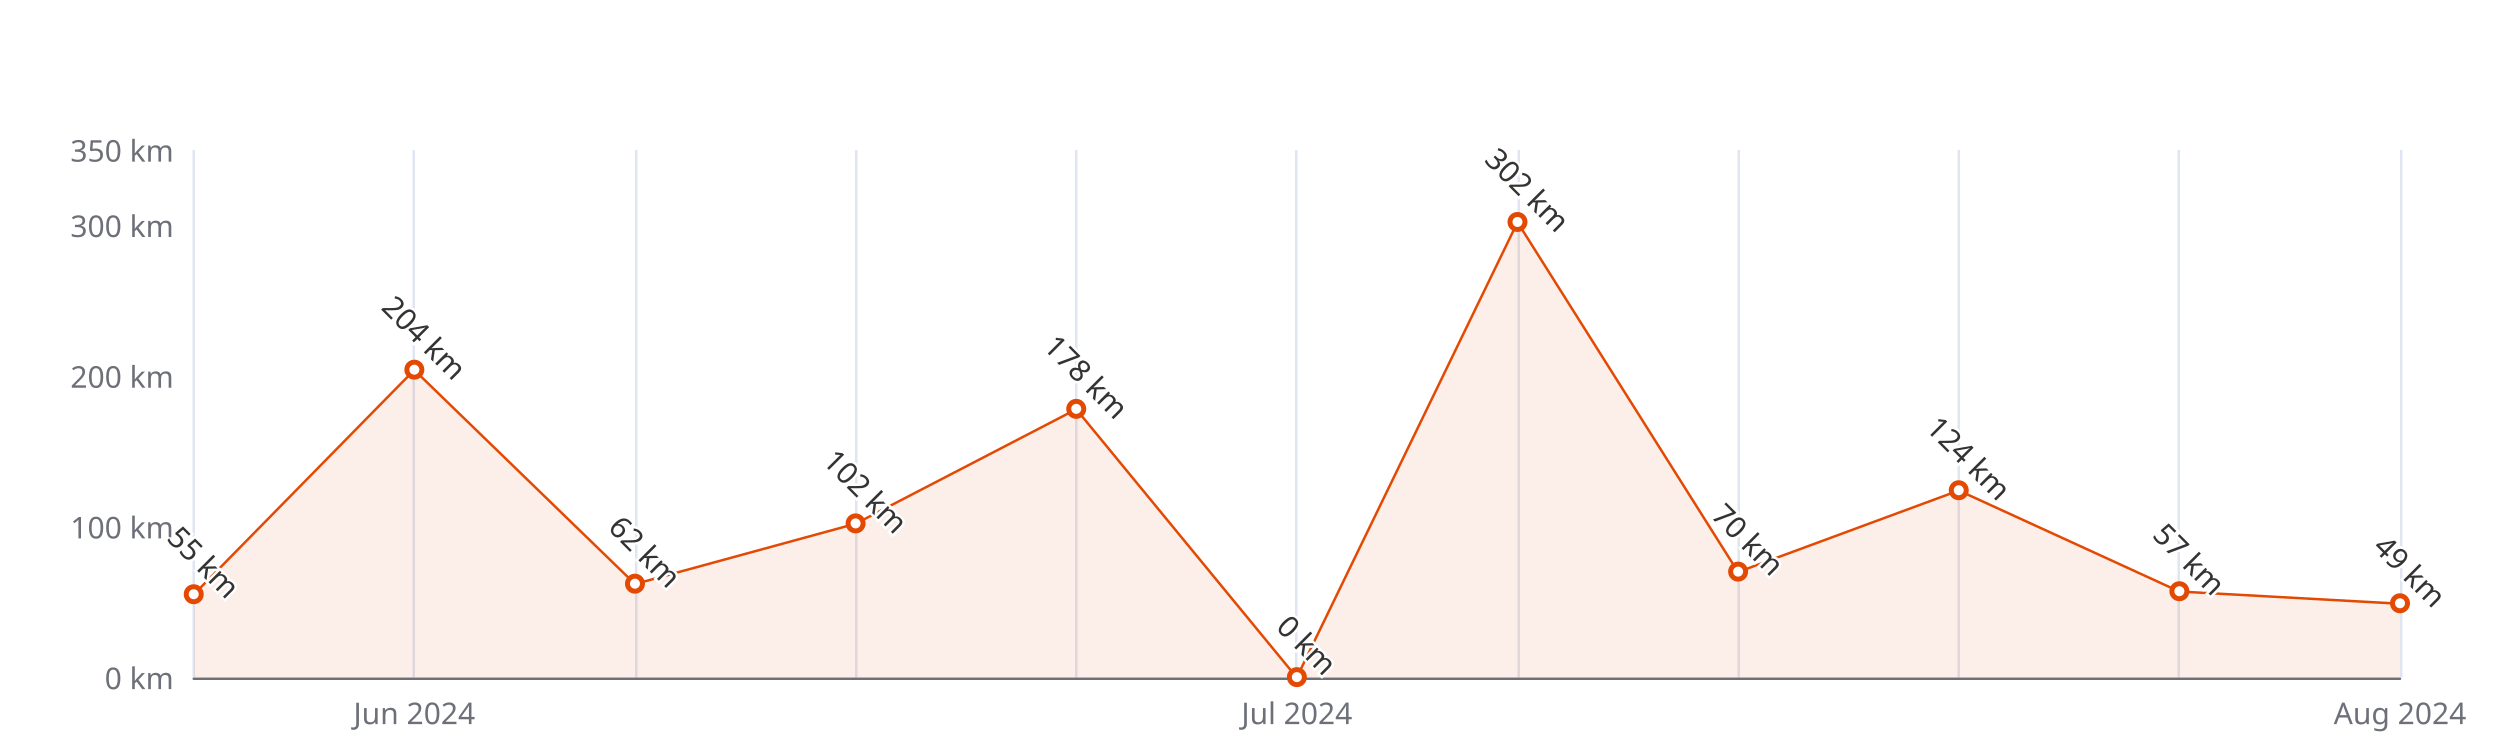
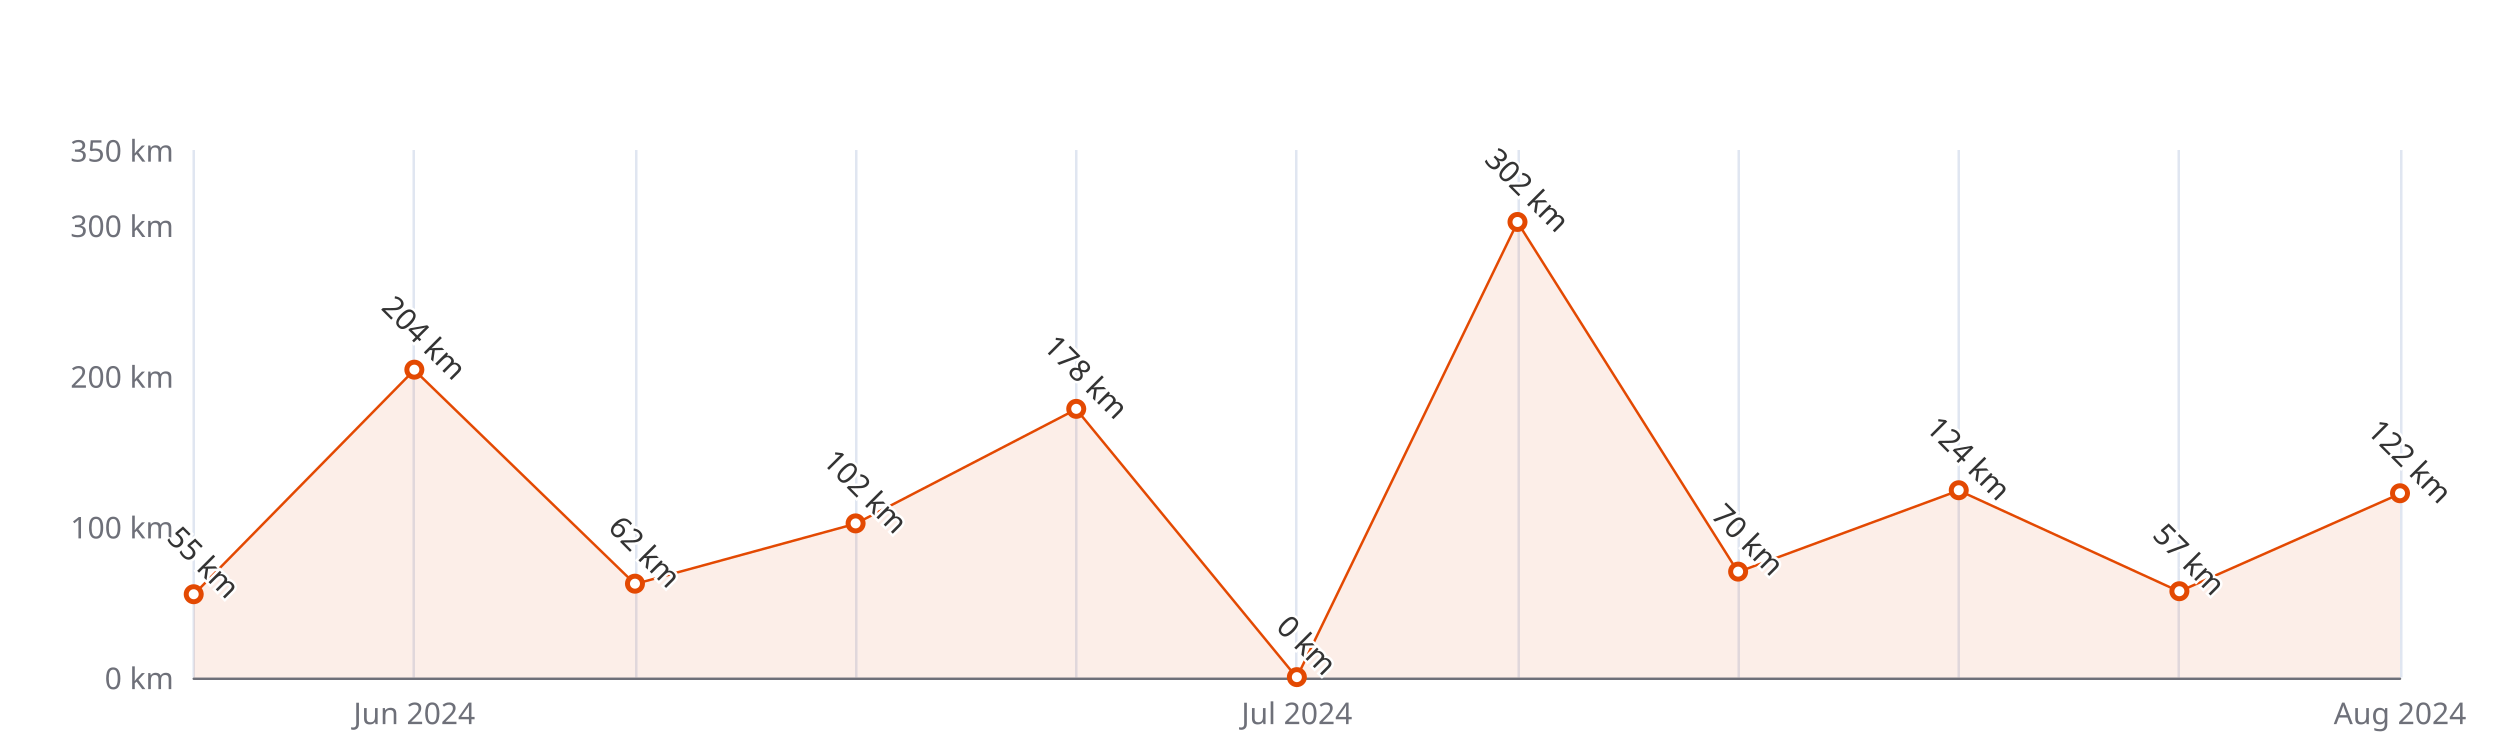
<svg xmlns="http://www.w3.org/2000/svg" width="1000" height="300" version="1.1" baseProfile="full" viewBox="0 0 1000 300">
  <rect width="1000" height="300" x="0" y="0" id="0" fill="#ffffff" />
  <path d="M77.5 60L77.5 271" fill="none" stroke="#E0E6F1" />
  <path d="M165.5 60L165.5 271" fill="none" stroke="#E0E6F1" />
  <path d="M254.5 60L254.5 271" fill="none" stroke="#E0E6F1" />
  <path d="M342.5 60L342.5 271" fill="none" stroke="#E0E6F1" />
  <path d="M430.5 60L430.5 271" fill="none" stroke="#E0E6F1" />
  <path d="M518.5 60L518.5 271" fill="none" stroke="#E0E6F1" />
  <path d="M607.5 60L607.5 271" fill="none" stroke="#E0E6F1" />
  <path d="M695.5 60L695.5 271" fill="none" stroke="#E0E6F1" />
  <path d="M783.5 60L783.5 271" fill="none" stroke="#E0E6F1" />
  <path d="M871.5 60L871.5 271" fill="none" stroke="#E0E6F1" />
  <path d="M960.5 60L960.5 271" fill="none" stroke="#E0E6F1" />
  <path d="M77.5 271.5L960 271.5" fill="none" stroke="#6E7079" stroke-linecap="round" />
  <text dominant-baseline="central" text-anchor="end" style="font-size:12px;font-family:sans-serif;" xml:space="preserve" transform="translate(69.48 271)" fill="#6E7079">0 km</text>
  <text dominant-baseline="central" text-anchor="end" style="font-size:12px;font-family:sans-serif;" xml:space="preserve" transform="translate(69.48 210.7143)" fill="#6E7079">100 km</text>
  <text dominant-baseline="central" text-anchor="end" style="font-size:12px;font-family:sans-serif;" xml:space="preserve" transform="translate(69.48 150.4286)" fill="#6E7079">200 km</text>
  <text dominant-baseline="central" text-anchor="end" style="font-size:12px;font-family:sans-serif;" xml:space="preserve" transform="translate(69.48 90.1429)" fill="#6E7079">300 km</text>
  <text dominant-baseline="central" text-anchor="end" style="font-size:12px;font-family:sans-serif;" xml:space="preserve" transform="translate(69.48 60)" fill="#6E7079">350 km</text>
  <text dominant-baseline="central" text-anchor="middle" style="font-size:12px;font-family:sans-serif;" xml:space="preserve" y="6" transform="translate(165.732 279)" fill="#6E7079">Jun 2024</text>
  <text dominant-baseline="central" text-anchor="middle" style="font-size:12px;font-family:sans-serif;" xml:space="preserve" y="6" transform="translate(518.74 279)" fill="#6E7079">Jul 2024</text>
  <text dominant-baseline="central" text-anchor="middle" style="font-size:12px;font-family:sans-serif;" xml:space="preserve" y="6" transform="translate(960 279)" fill="#6E7079">Aug 2024</text>
  <g clip-path="url(#zr5-c0)">
-     <path d="M77.5 237.8L165.7 148L254 233.6L342.2 209.5L430.5 163.7L518.7 271L607 88.9L695.2 228.8L783.5 196.2L871.7 236.6L960 241.5L960 271L871.7 271L783.5 271L695.2 271L607 271L518.7 271L430.5 271L342.2 271L254 271L165.7 271L77.5 271Z" fill="rgb(227,73,2)" fill-opacity="0.09" />
-     <path d="M77.5 237.8L165.7 148L254 233.6L342.2 209.5L430.5 163.7L518.7 271L607 88.9L695.2 228.8L783.5 196.2L871.7 236.6L960 241.5" fill="none" stroke="#E34902" stroke-linejoin="bevel" />
+     <path d="M77.5 237.8L165.7 148L254 233.6L342.2 209.5L430.5 163.7L518.7 271L607 88.9L695.2 228.8L783.5 196.2L871.7 236.6L960 197.5L960 271L871.7 271L783.5 271L695.2 271L607 271L518.7 271L430.5 271L342.2 271L254 271L165.7 271L77.5 271Z" fill="rgb(227,73,2)" fill-opacity="0.09" />
+     <path d="M77.5 237.8L165.7 148L254 233.6L342.2 209.5L430.5 163.7L518.7 271L607 88.9L695.2 228.8L783.5 196.2L871.7 236.6L960 197.5" fill="none" stroke="#E34902" stroke-linejoin="bevel" />
  </g>
  <path d="M1 0A1 1 0 1 1 1 -0.1A1 1 0 0 1 1 0" transform="matrix(3,0,0,3,77.48,237.8428)" fill="#fff" stroke="#E34902" stroke-width="0.667" />
  <path d="M1 0A1 1 0 1 1 1 -0.1A1 1 0 0 1 1 0" transform="matrix(3,0,0,3,165.732,148.0171)" fill="#fff" stroke="#E34902" stroke-width="0.667" />
  <path d="M1 0A1 1 0 1 1 1 -0.1A1 1 0 0 1 1 0" transform="matrix(3,0,0,3,253.984,233.6229)" fill="#fff" stroke="#E34902" stroke-width="0.667" />
  <path d="M1 0A1 1 0 1 1 1 -0.1A1 1 0 0 1 1 0" transform="matrix(3,0,0,3,342.236,209.5086)" fill="#fff" stroke="#E34902" stroke-width="0.667" />
  <path d="M1 0A1 1 0 1 1 1 -0.1A1 1 0 0 1 1 0" transform="matrix(3,0,0,3,430.488,163.6914)" fill="#fff" stroke="#E34902" stroke-width="0.667" />
  <path d="M1 0A1 1 0 1 1 1 -0.1A1 1 0 0 1 1 0" transform="matrix(3,0,0,3,518.74,271)" fill="#fff" stroke="#E34902" stroke-width="0.667" />
  <path d="M1 0A1 1 0 1 1 1 -0.1A1 1 0 0 1 1 0" transform="matrix(3,0,0,3,606.992,88.9371)" fill="#fff" stroke="#E34902" stroke-width="0.667" />
  <path d="M1 0A1 1 0 1 1 1 -0.1A1 1 0 0 1 1 0" transform="matrix(3,0,0,3,695.244,228.8)" fill="#fff" stroke="#E34902" stroke-width="0.667" />
  <path d="M1 0A1 1 0 1 1 1 -0.1A1 1 0 0 1 1 0" transform="matrix(3,0,0,3,783.496,196.2457)" fill="#fff" stroke="#E34902" stroke-width="0.667" />
  <path d="M1 0A1 1 0 1 1 1 -0.1A1 1 0 0 1 1 0" transform="matrix(3,0,0,3,871.748,236.6371)" fill="#fff" stroke="#E34902" stroke-width="0.667" />
-   <path d="M1 0A1 1 0 1 1 1 -0.1A1 1 0 0 1 1 0" transform="matrix(3,0,0,3,960,241.46)" fill="#fff" stroke="#E34902" stroke-width="0.667" />
+   <path d="M1 0A1 1 0 1 1 1 -0.1A1 1 0 0 1 1 0" transform="matrix(3,0,0,3,960,197.4514)" fill="#fff" stroke="#E34902" stroke-width="0.667" />
  <text dominant-baseline="central" text-anchor="middle" style="font-size:12px;font-family:sans-serif;" xml:space="preserve" y="-6" transform="matrix(0.707,0.707,-0.707,0.707,77.48,228.8428)" fill="#333" stroke="rgb(255,255,255)" stroke-width="2" paint-order="stroke" stroke-miterlimit="2">55 km</text>
  <text dominant-baseline="central" text-anchor="middle" style="font-size:12px;font-family:sans-serif;" xml:space="preserve" y="-6" transform="matrix(0.707,0.707,-0.707,0.707,165.732,139.0171)" fill="#333" stroke="rgb(255,255,255)" stroke-width="2" paint-order="stroke" stroke-miterlimit="2">204 km</text>
  <text dominant-baseline="central" text-anchor="middle" style="font-size:12px;font-family:sans-serif;" xml:space="preserve" y="-6" transform="matrix(0.707,0.707,-0.707,0.707,253.984,224.6229)" fill="#333" stroke="rgb(255,255,255)" stroke-width="2" paint-order="stroke" stroke-miterlimit="2">62 km</text>
  <text dominant-baseline="central" text-anchor="middle" style="font-size:12px;font-family:sans-serif;" xml:space="preserve" y="-6" transform="matrix(0.707,0.707,-0.707,0.707,342.236,200.5086)" fill="#333" stroke="rgb(255,255,255)" stroke-width="2" paint-order="stroke" stroke-miterlimit="2">102 km</text>
  <text dominant-baseline="central" text-anchor="middle" style="font-size:12px;font-family:sans-serif;" xml:space="preserve" y="-6" transform="matrix(0.707,0.707,-0.707,0.707,430.488,154.6914)" fill="#333" stroke="rgb(255,255,255)" stroke-width="2" paint-order="stroke" stroke-miterlimit="2">178 km</text>
  <text dominant-baseline="central" text-anchor="middle" style="font-size:12px;font-family:sans-serif;" xml:space="preserve" y="-6" transform="matrix(0.707,0.707,-0.707,0.707,518.74,262)" fill="#333" stroke="rgb(255,255,255)" stroke-width="2" paint-order="stroke" stroke-miterlimit="2">0 km</text>
  <text dominant-baseline="central" text-anchor="middle" style="font-size:12px;font-family:sans-serif;" xml:space="preserve" y="-6" transform="matrix(0.707,0.707,-0.707,0.707,606.992,79.9371)" fill="#333" stroke="rgb(255,255,255)" stroke-width="2" paint-order="stroke" stroke-miterlimit="2">302 km</text>
  <text dominant-baseline="central" text-anchor="middle" style="font-size:12px;font-family:sans-serif;" xml:space="preserve" y="-6" transform="matrix(0.707,0.707,-0.707,0.707,695.244,219.8)" fill="#333" stroke="rgb(255,255,255)" stroke-width="2" paint-order="stroke" stroke-miterlimit="2">70 km</text>
  <text dominant-baseline="central" text-anchor="middle" style="font-size:12px;font-family:sans-serif;" xml:space="preserve" y="-6" transform="matrix(0.707,0.707,-0.707,0.707,783.496,187.2457)" fill="#333" stroke="rgb(255,255,255)" stroke-width="2" paint-order="stroke" stroke-miterlimit="2">124 km</text>
  <text dominant-baseline="central" text-anchor="middle" style="font-size:12px;font-family:sans-serif;" xml:space="preserve" y="-6" transform="matrix(0.707,0.707,-0.707,0.707,871.748,227.6371)" fill="#333" stroke="rgb(255,255,255)" stroke-width="2" paint-order="stroke" stroke-miterlimit="2">57 km</text>
-   <text dominant-baseline="central" text-anchor="middle" style="font-size:12px;font-family:sans-serif;" xml:space="preserve" y="-6" transform="matrix(0.707,0.707,-0.707,0.707,960,232.46)" fill="#333" stroke="rgb(255,255,255)" stroke-width="2" paint-order="stroke" stroke-miterlimit="2">49 km</text>
+   <text dominant-baseline="central" text-anchor="middle" style="font-size:12px;font-family:sans-serif;" xml:space="preserve" y="-6" transform="matrix(0.707,0.707,-0.707,0.707,960,188.4514)" fill="#333" stroke="rgb(255,255,255)" stroke-width="2" paint-order="stroke" stroke-miterlimit="2">122 km</text>
  <defs>
    <clipPath id="zr5-c0">
      <path d="M76 59.5l884 0l0 212l-884 0Z" fill="#000" />
    </clipPath>
  </defs>
</svg>
